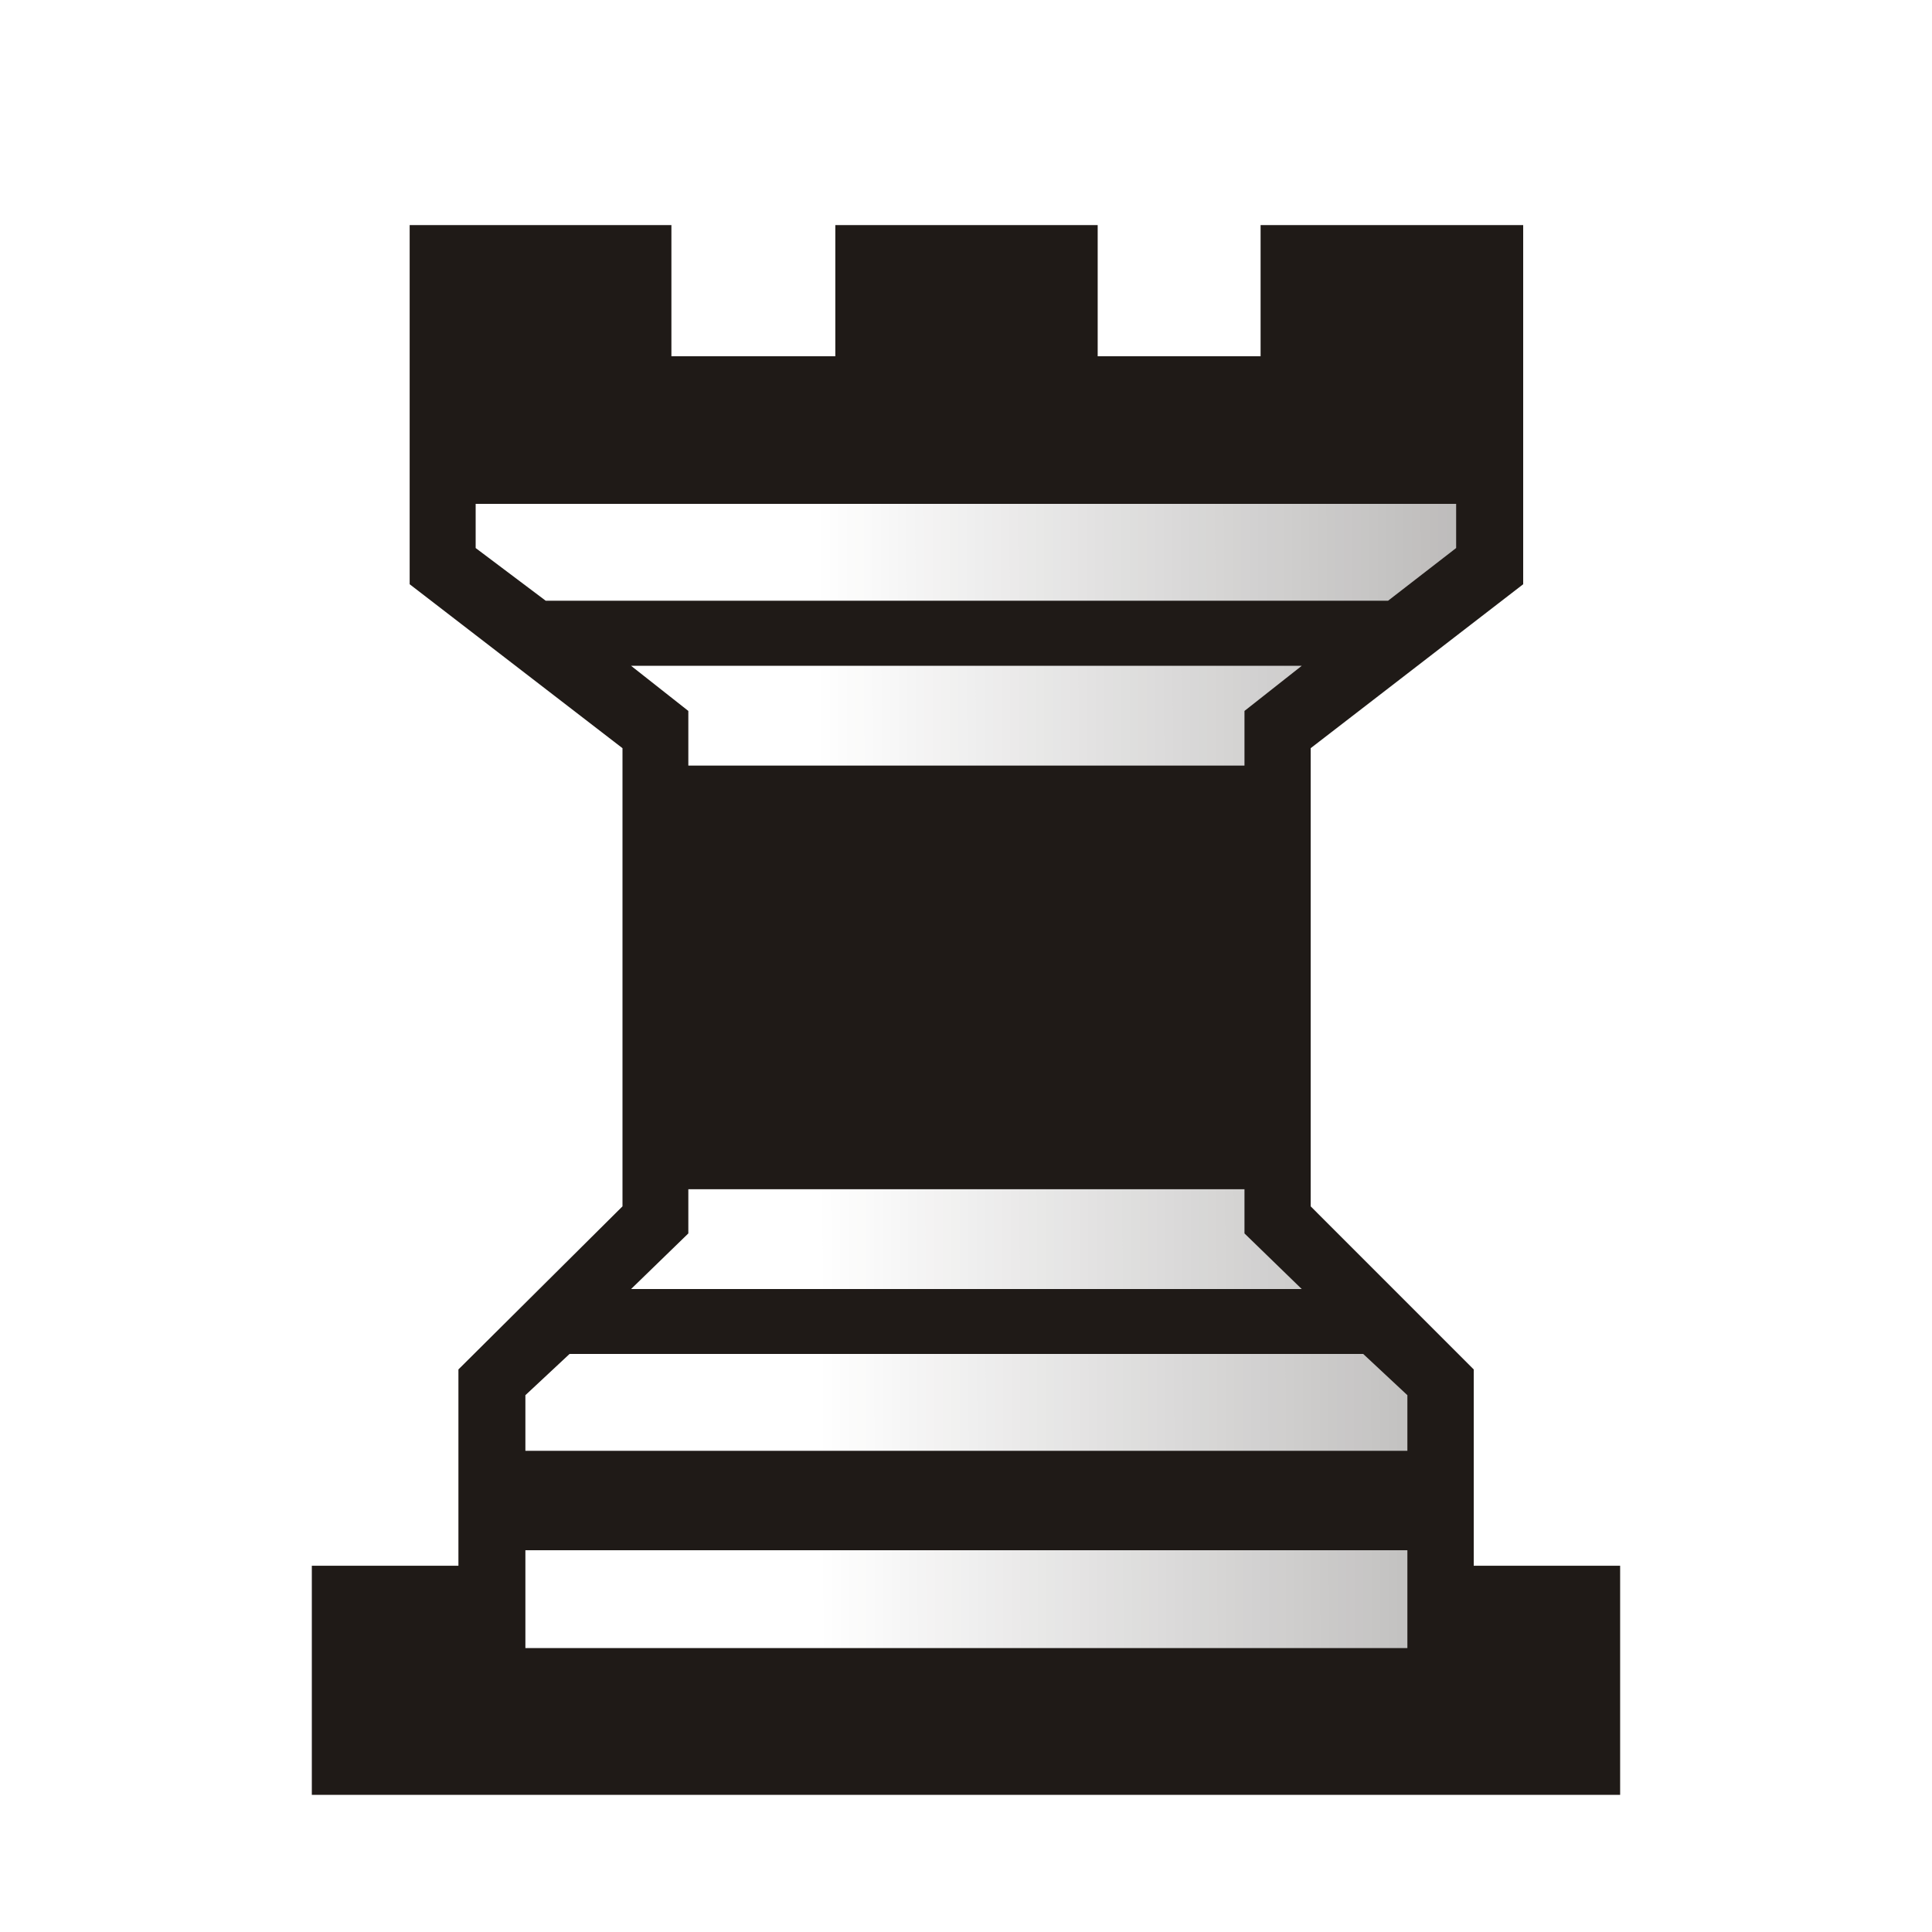
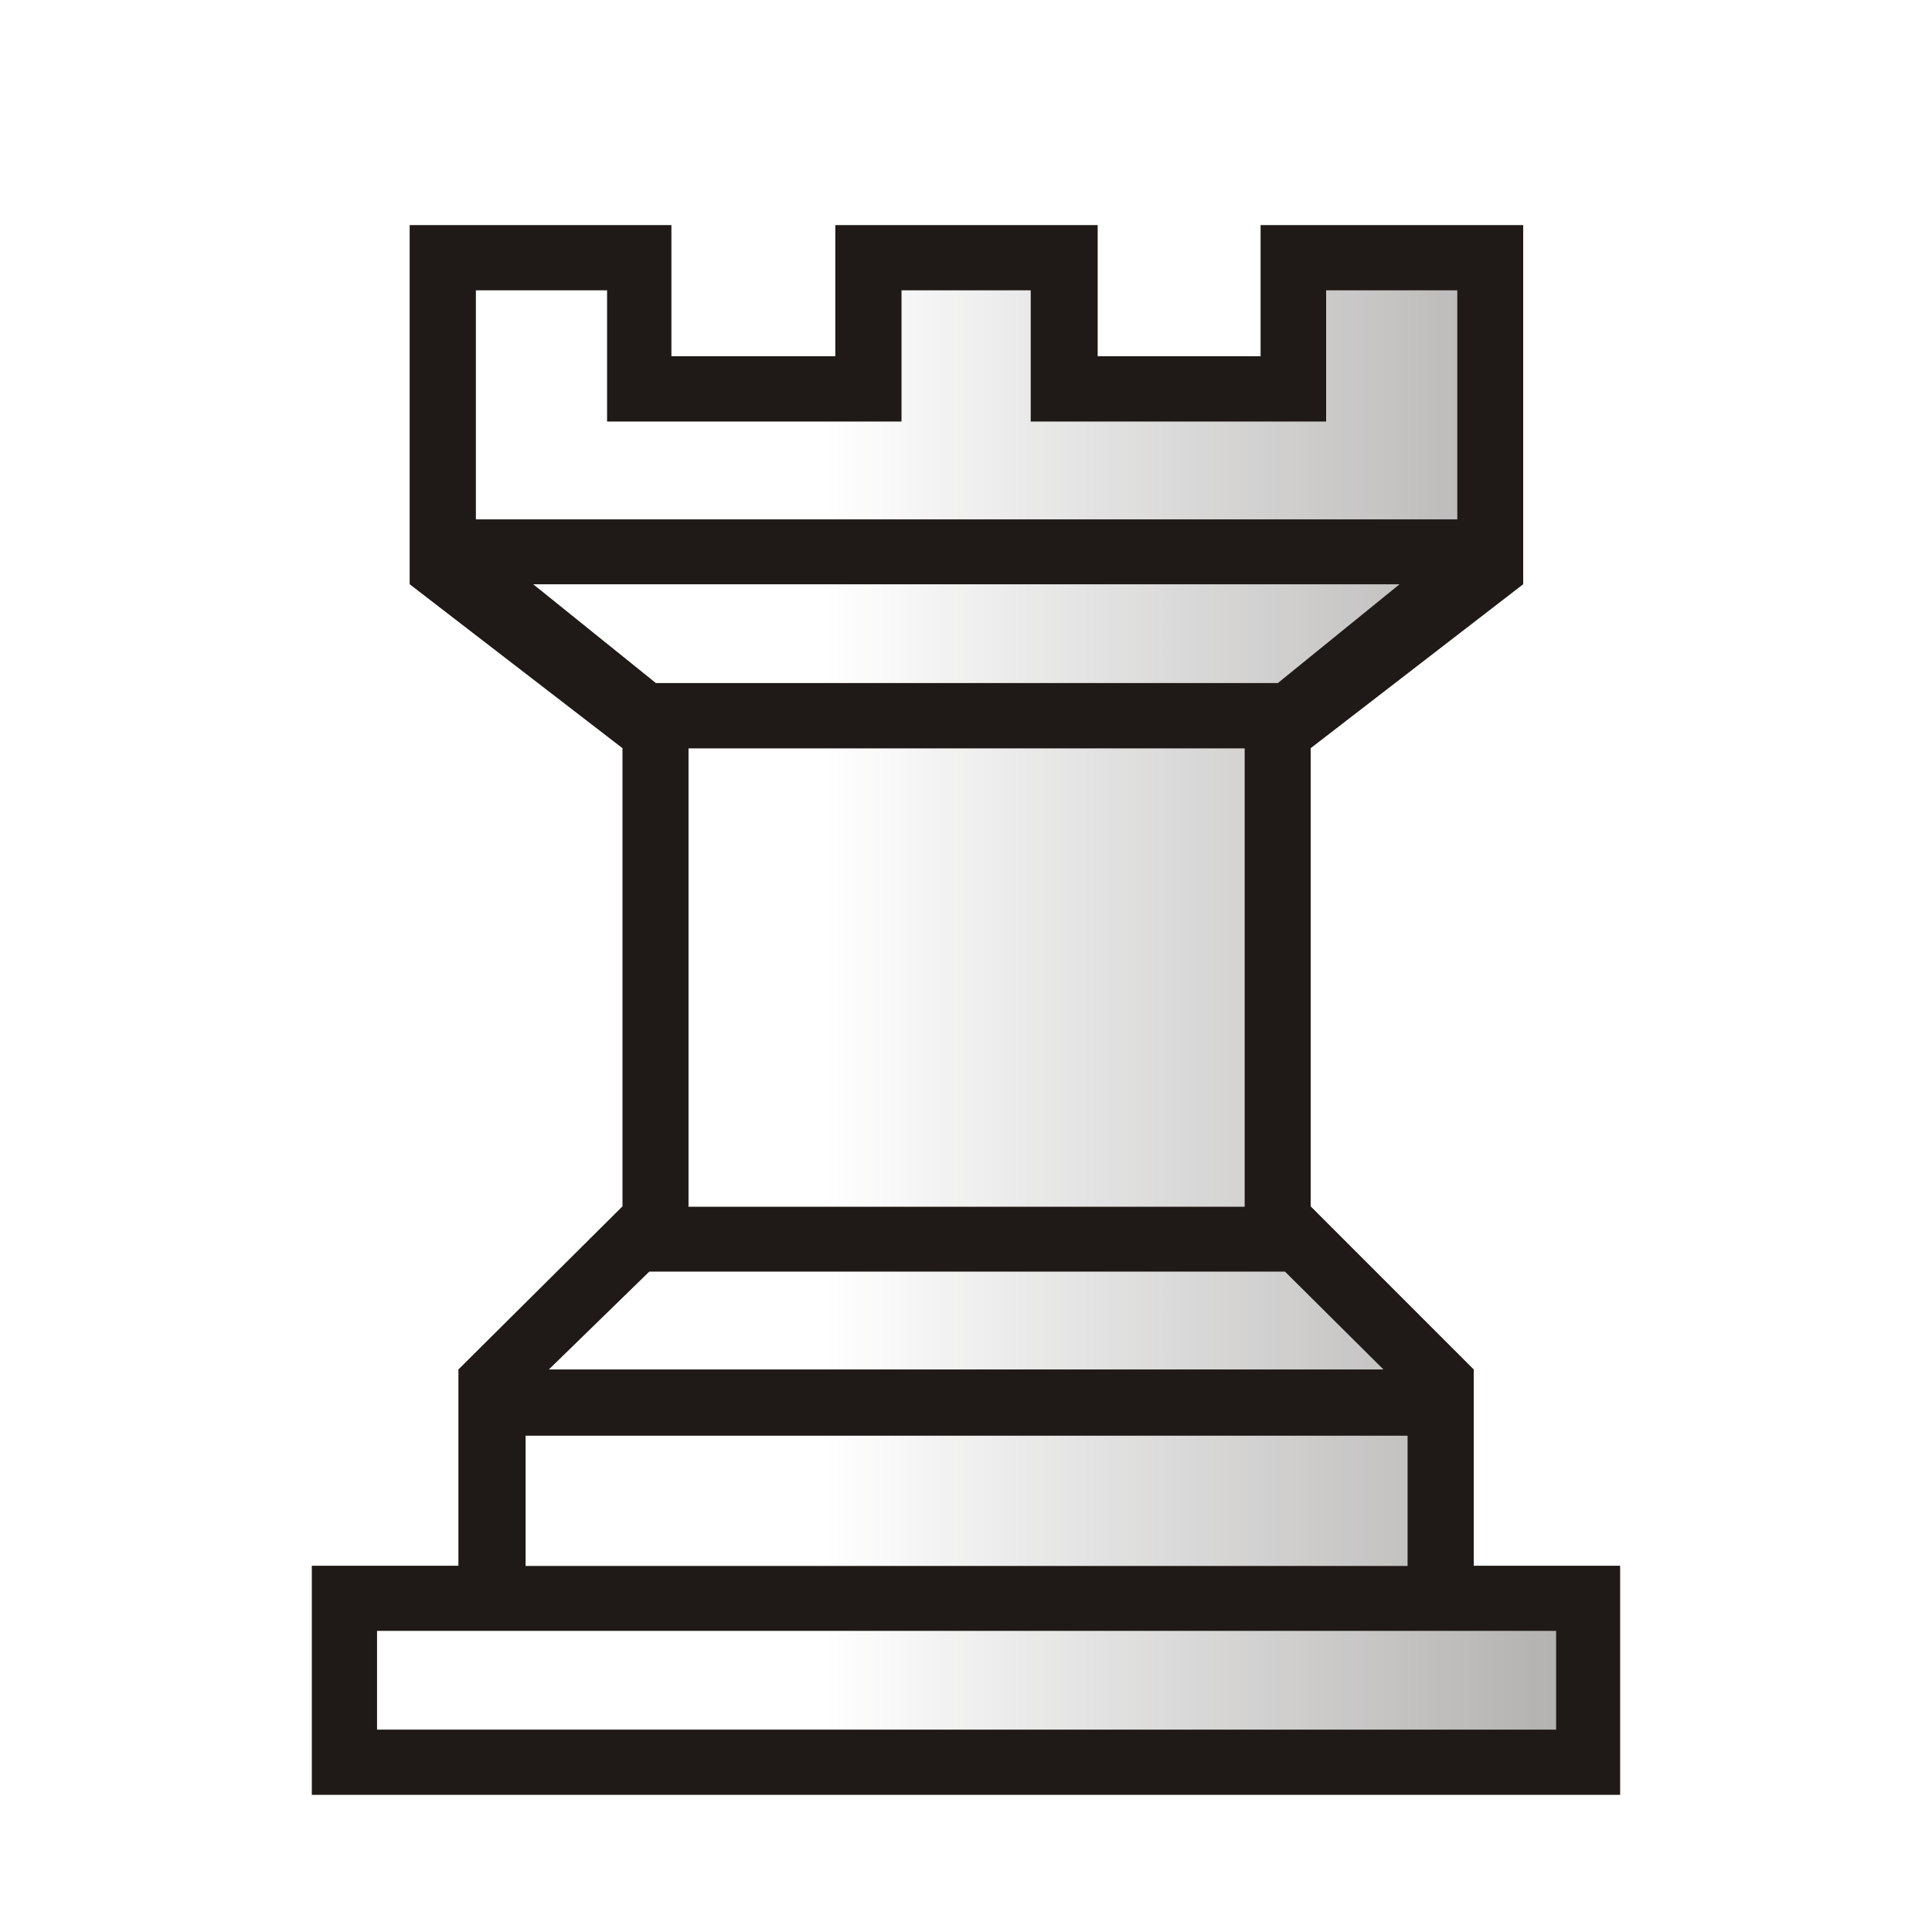
<svg xmlns="http://www.w3.org/2000/svg" width="177.17" height="177.17" shape-rendering="geometricPrecision" image-rendering="optimizeQuality" fill-rule="evenodd" clip-rule="evenodd" viewBox="0 0 50 50">
  <defs>
-     <linearGradient id="0" x1="21.19" y1="37.552" x2="77.74" y2="37.429" gradientUnits="userSpaceOnUse">
+     <linearGradient id="0" x1="21.376" x2="77.64" gradientUnits="userSpaceOnUse">
      <stop stop-color="#fff" />
      <stop offset="1" stop-color="#fff" stop-opacity="0" />
    </linearGradient>
  </defs>
  <path fill="#1f1a17" d="m28.408 9.22h4.216v-3.395h6.796v9.295l-5.5 4.243v11.857l4.22 4.221v5.08h3.789v5.929h-33.859v-5.929h3.794v-5.08l4.246-4.221v-11.857l-5.508-4.243v-9.295h6.774v3.395h4.242v-3.395h6.79z" />
-   <path fill="url(#0)" d="m25.01 35.04h-10.27l-1.143 1.067v1.439h22.826v-1.439l-1.143-1.067h-10.27m-11.413 5.08v2.532h22.826v-2.532h-22.826m11.413-27.08h-12.7v1.143l1.812 1.363h21.802l1.761-1.363v-1.143h-12.675m0 4.191h-8.678l1.482 1.168v1.414h14.393v-1.414l1.482-1.168h-8.678m0 13.547h-7.197v1.143l-1.482 1.439h17.357l-1.482-1.439v-1.143h-7.197" />
+   <path fill="url(#0)" d="m33.07 17.678l3.15-2.557h-22.42l3.175 2.557h16.1m7.197 24.528h-30.514v2.557h30.514v-2.557m-3.844-5.05h-22.826v3.37h22.826v-3.37m-4.216-17.788h-14.393v11.862h14.393v-11.862m5.503-5.927v-5.927h-3.395v3.395h-7.645v-3.395h-3.344v3.395h-7.62v-3.395h-3.395v5.927h25.4m-1.913 22l-2.548-2.532h-16.451l-2.599 2.532h21.598" />
</svg>
